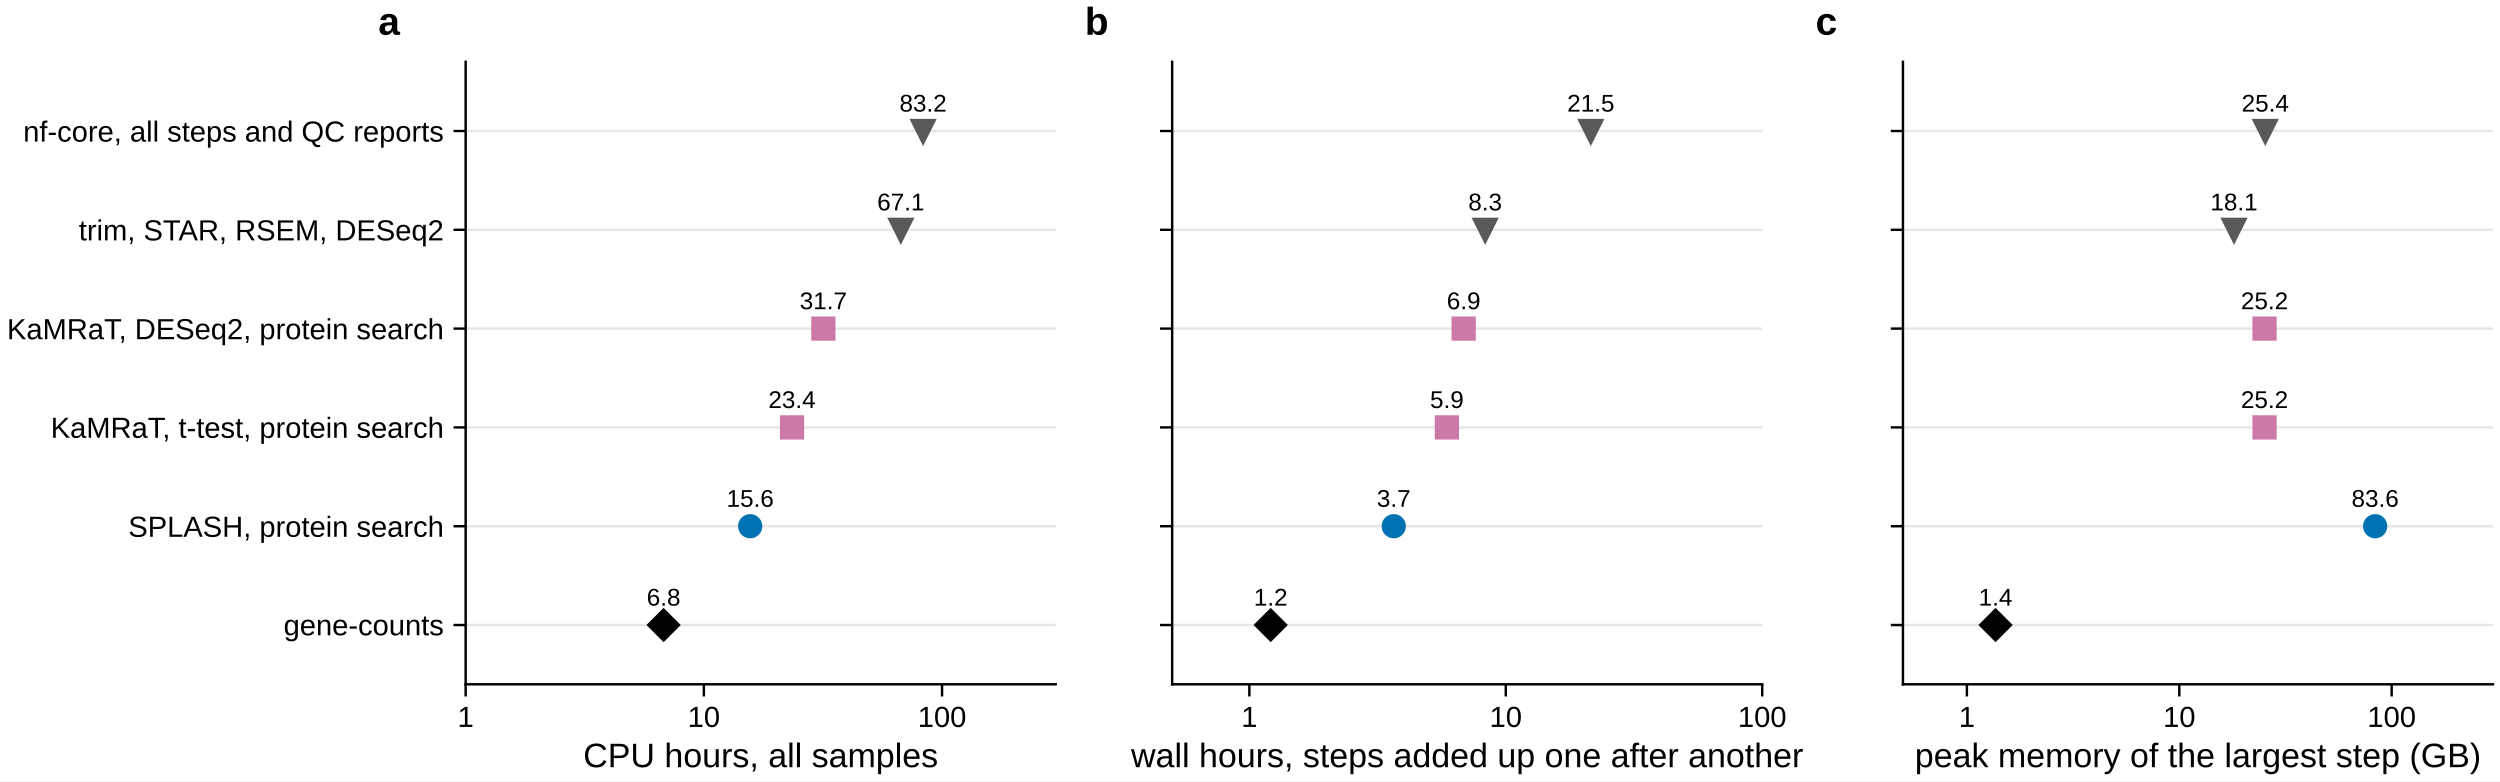
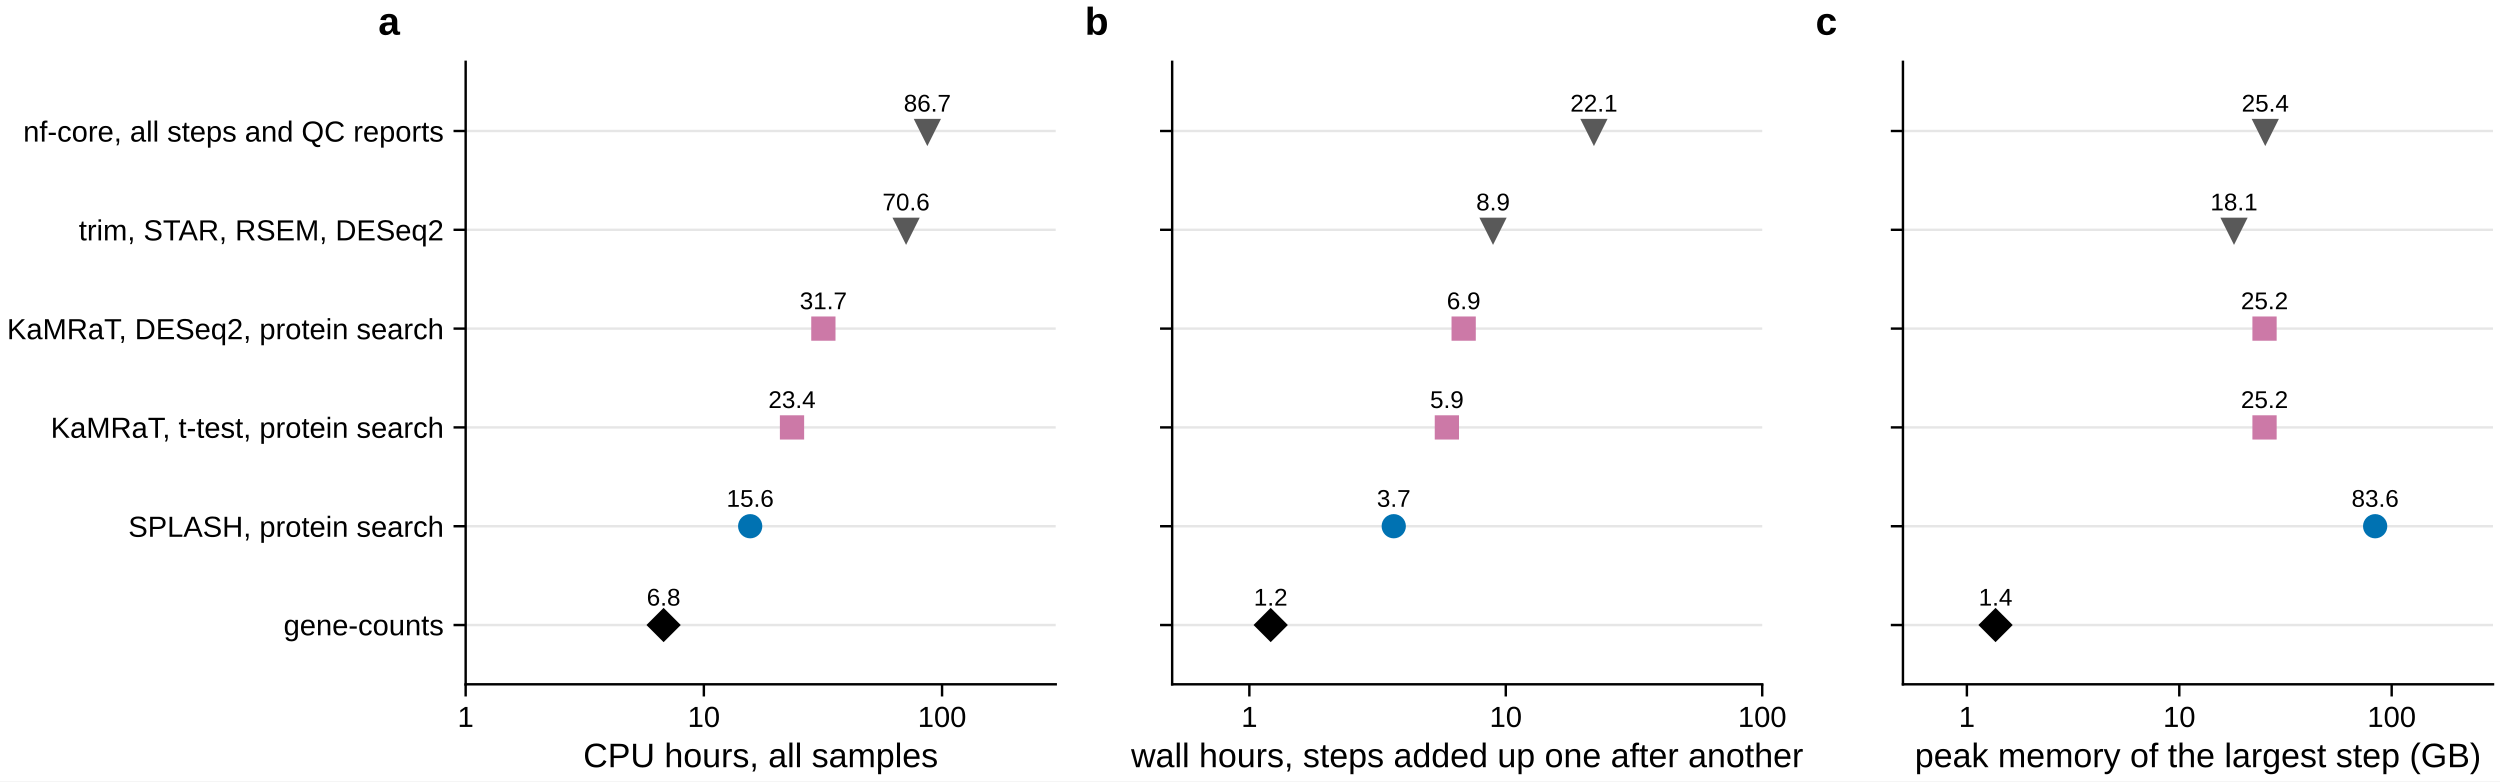
<svg xmlns="http://www.w3.org/2000/svg" xmlns:xlink="http://www.w3.org/1999/xlink" width="515.28pt" height="161.04pt" viewBox="0 0 515.28 161.04" version="1.1">
  <defs>
    <style type="text/css">*{stroke-linejoin: round; stroke-linecap: butt}</style>
  </defs>
  <g id="figure_1">
    <g id="patch_1">
      <path d="M 0 161.04  L 515.28 161.04  L 515.28 0  L 0 0  z " style="fill: #ffffff" />
    </g>
    <g id="axes_1">
      <g id="patch_2">
        <path d="M 95.977 141.043  L 217.596 141.043  L 217.596 12.745  L 95.977 12.745  z " style="fill: #ffffff" />
      </g>
      <g id="line2d_1">
-         <path d="M 95.977 128.824  L 217.596 128.824  " clip-path="url(#pecd62f2a26)" style="fill: none; stroke: #e6e6e6; stroke-width: 0.5; stroke-linecap: square" />
+         <path d="M 95.977 128.824  L 217.596 128.824  " clip-path="url(#pb82ef6b02c)" style="fill: none; stroke: #e6e6e6; stroke-width: 0.5; stroke-linecap: square" />
      </g>
      <g id="line2d_2">
-         <path d="M 95.977 108.46  L 217.596 108.46  " clip-path="url(#pecd62f2a26)" style="fill: none; stroke: #e6e6e6; stroke-width: 0.5; stroke-linecap: square" />
+         <path d="M 95.977 108.46  L 217.596 108.46  " clip-path="url(#pb82ef6b02c)" style="fill: none; stroke: #e6e6e6; stroke-width: 0.5; stroke-linecap: square" />
      </g>
      <g id="line2d_3">
-         <path d="M 95.977 88.095  L 217.596 88.095  " clip-path="url(#pecd62f2a26)" style="fill: none; stroke: #e6e6e6; stroke-width: 0.5; stroke-linecap: square" />
+         <path d="M 95.977 88.095  L 217.596 88.095  " clip-path="url(#pb82ef6b02c)" style="fill: none; stroke: #e6e6e6; stroke-width: 0.5; stroke-linecap: square" />
      </g>
      <g id="line2d_4">
-         <path d="M 95.977 67.73  L 217.596 67.73  " clip-path="url(#pecd62f2a26)" style="fill: none; stroke: #e6e6e6; stroke-width: 0.5; stroke-linecap: square" />
+         <path d="M 95.977 67.73  L 217.596 67.73  " clip-path="url(#pb82ef6b02c)" style="fill: none; stroke: #e6e6e6; stroke-width: 0.5; stroke-linecap: square" />
      </g>
      <g id="line2d_5">
-         <path d="M 95.977 47.365  L 217.596 47.365  " clip-path="url(#pecd62f2a26)" style="fill: none; stroke: #e6e6e6; stroke-width: 0.5; stroke-linecap: square" />
+         <path d="M 95.977 47.365  L 217.596 47.365  " clip-path="url(#pb82ef6b02c)" style="fill: none; stroke: #e6e6e6; stroke-width: 0.5; stroke-linecap: square" />
      </g>
      <g id="line2d_6">
-         <path d="M 95.977 27  L 217.596 27  " clip-path="url(#pecd62f2a26)" style="fill: none; stroke: #e6e6e6; stroke-width: 0.5; stroke-linecap: square" />
+         <path d="M 95.977 27  L 217.596 27  " clip-path="url(#pb82ef6b02c)" style="fill: none; stroke: #e6e6e6; stroke-width: 0.5; stroke-linecap: square" />
      </g>
      <g id="matplotlib.axis_1">
        <g id="xtick_1">
          <g id="line2d_7">
            <defs>
-               <path id="ma69a4f75f7" d="M 0 0  L 0 2.5  " style="stroke: #000000; stroke-width: 0.5" />
+               <path id="m22955e9cd5" d="M 0 0  L 0 2.5  " style="stroke: #000000; stroke-width: 0.5" />
            </defs>
            <g>
-               <use xlink:href="#ma69a4f75f7" x="95.977" y="141.043" style="stroke: #000000; stroke-width: 0.5" />
+               <use xlink:href="#m22955e9cd5" x="95.977" y="141.043" style="stroke: #000000; stroke-width: 0.5" />
            </g>
          </g>
          <g id="text_1">
            <text style="font-size: 6px; font-family: 'Arial', 'Helvetica', 'Liberation Sans', 'DejaVu Sans', sans-serif; text-anchor: middle" x="95.977" y="149.838" transform="rotate(-0 95.97656 149.838)">1</text>
          </g>
        </g>
        <g id="xtick_2">
          <g id="line2d_8">
            <g>
-               <use xlink:href="#ma69a4f75f7" x="145.073" y="141.043" style="stroke: #000000; stroke-width: 0.5" />
+               <use xlink:href="#m22955e9cd5" x="145.073" y="141.043" style="stroke: #000000; stroke-width: 0.5" />
            </g>
          </g>
          <g id="text_2">
            <text style="font-size: 6px; font-family: 'Arial', 'Helvetica', 'Liberation Sans', 'DejaVu Sans', sans-serif; text-anchor: middle" x="145.073" y="149.838" transform="rotate(-0 145.0735 149.838)">10</text>
          </g>
        </g>
        <g id="xtick_3">
          <g id="line2d_9">
            <g>
-               <use xlink:href="#ma69a4f75f7" x="194.17" y="141.043" style="stroke: #000000; stroke-width: 0.5" />
+               <use xlink:href="#m22955e9cd5" x="194.17" y="141.043" style="stroke: #000000; stroke-width: 0.5" />
            </g>
          </g>
          <g id="text_3">
            <text style="font-size: 6px; font-family: 'Arial', 'Helvetica', 'Liberation Sans', 'DejaVu Sans', sans-serif; text-anchor: middle" x="194.17" y="149.838" transform="rotate(-0 194.1704 149.838)">100</text>
          </g>
        </g>
        <g id="text_4">
          <text style="font-size: 7px; font-family: 'Arial', 'Helvetica', 'Liberation Sans', 'DejaVu Sans', sans-serif; text-anchor: middle" x="156.786" y="158.126" transform="rotate(-0 156.7861 158.1262)">CPU hours, all samples</text>
        </g>
      </g>
      <g id="matplotlib.axis_2">
        <g id="ytick_1">
          <g id="line2d_10">
            <defs>
-               <path id="mf854064ed7" d="M 0 0  L -2.5 0  " style="stroke: #000000; stroke-width: 0.5" />
+               <path id="m0c427078a0" d="M 0 0  L -2.5 0  " style="stroke: #000000; stroke-width: 0.5" />
            </defs>
            <g>
-               <use xlink:href="#mf854064ed7" x="95.977" y="128.824" style="stroke: #000000; stroke-width: 0.5" />
+               <use xlink:href="#m0c427078a0" x="95.977" y="128.824" style="stroke: #000000; stroke-width: 0.5" />
            </g>
          </g>
          <g id="text_5">
            <text style="font-size: 6px; font-family: 'Arial', 'Helvetica', 'Liberation Sans', 'DejaVu Sans', sans-serif; text-anchor: end" x="91.477" y="130.937" transform="rotate(-0 91.47656 130.9366)">gene-counts</text>
          </g>
        </g>
        <g id="ytick_2">
          <g id="line2d_11">
            <g>
-               <use xlink:href="#mf854064ed7" x="95.977" y="108.46" style="stroke: #000000; stroke-width: 0.5" />
+               <use xlink:href="#m0c427078a0" x="95.977" y="108.46" style="stroke: #000000; stroke-width: 0.5" />
            </g>
          </g>
          <g id="text_6">
            <text style="font-size: 6px; font-family: 'Arial', 'Helvetica', 'Liberation Sans', 'DejaVu Sans', sans-serif; text-anchor: end" x="91.477" y="110.643" transform="rotate(-0 91.47656 110.6435)">SPLASH, protein search</text>
          </g>
        </g>
        <g id="ytick_3">
          <g id="line2d_12">
            <g>
-               <use xlink:href="#mf854064ed7" x="95.977" y="88.095" style="stroke: #000000; stroke-width: 0.5" />
+               <use xlink:href="#m0c427078a0" x="95.977" y="88.095" style="stroke: #000000; stroke-width: 0.5" />
            </g>
          </g>
          <g id="text_7">
            <text style="font-size: 6px; font-family: 'Arial', 'Helvetica', 'Liberation Sans', 'DejaVu Sans', sans-serif; text-anchor: end" x="91.477" y="90.242" transform="rotate(-0 91.47656 90.24212)">KaMRaT, t-test, protein search</text>
          </g>
        </g>
        <g id="ytick_4">
          <g id="line2d_13">
            <g>
-               <use xlink:href="#mf854064ed7" x="95.977" y="67.73" style="stroke: #000000; stroke-width: 0.5" />
+               <use xlink:href="#m0c427078a0" x="95.977" y="67.73" style="stroke: #000000; stroke-width: 0.5" />
            </g>
          </g>
          <g id="text_8">
            <text style="font-size: 6px; font-family: 'Arial', 'Helvetica', 'Liberation Sans', 'DejaVu Sans', sans-serif; text-anchor: end" x="91.477" y="69.914" transform="rotate(-0 91.47656 69.91388)">KaMRaT, DESeq2, protein search</text>
          </g>
        </g>
        <g id="ytick_5">
          <g id="line2d_14">
            <g>
-               <use xlink:href="#mf854064ed7" x="95.977" y="47.365" style="stroke: #000000; stroke-width: 0.5" />
+               <use xlink:href="#m0c427078a0" x="95.977" y="47.365" style="stroke: #000000; stroke-width: 0.5" />
            </g>
          </g>
          <g id="text_9">
            <text style="font-size: 6px; font-family: 'Arial', 'Helvetica', 'Liberation Sans', 'DejaVu Sans', sans-serif; text-anchor: end" x="91.477" y="49.549" transform="rotate(-0 91.47656 49.54907)">trim, STAR, RSEM, DESeq2</text>
          </g>
        </g>
        <g id="ytick_6">
          <g id="line2d_15">
            <g>
-               <use xlink:href="#mf854064ed7" x="95.977" y="27" style="stroke: #000000; stroke-width: 0.5" />
+               <use xlink:href="#m0c427078a0" x="95.977" y="27" style="stroke: #000000; stroke-width: 0.5" />
            </g>
          </g>
          <g id="text_10">
            <text style="font-size: 6px; font-family: 'Arial', 'Helvetica', 'Liberation Sans', 'DejaVu Sans', sans-serif; text-anchor: end" x="91.477" y="29.186" transform="rotate(-0 91.47656 29.18614)">nf-core, all steps and QC reports</text>
          </g>
        </g>
      </g>
      <g id="line2d_16">
        <defs>
-           <path id="m21eab64fe7" d="M -0 2  L 2 -2  L -2 -2  z " style="stroke: #595959; stroke-linejoin: miter" />
+           <path id="m164f6335e9" d="M -0 2  L 2 -2  L -2 -2  z " style="stroke: #595959; stroke-linejoin: miter" />
        </defs>
-         <g clip-path="url(#pecd62f2a26)">
-           <use xlink:href="#m21eab64fe7" x="190.26" y="27" style="fill: #595959; stroke: #595959; stroke-linejoin: miter" />
+         <g clip-path="url(#pb82ef6b02c)">
+           <use xlink:href="#m164f6335e9" x="191.137" y="27" style="fill: #595959; stroke: #595959; stroke-linejoin: miter" />
        </g>
      </g>
      <g id="line2d_17">
-         <g clip-path="url(#pecd62f2a26)">
-           <use xlink:href="#m21eab64fe7" x="185.671" y="47.365" style="fill: #595959; stroke: #595959; stroke-linejoin: miter" />
+         <g clip-path="url(#pb82ef6b02c)">
+           <use xlink:href="#m164f6335e9" x="186.754" y="47.365" style="fill: #595959; stroke: #595959; stroke-linejoin: miter" />
        </g>
      </g>
      <g id="line2d_18">
        <defs>
-           <path id="mb4aa1e1742" d="M -2 2  L 2 2  L 2 -2  L -2 -2  z " style="stroke: #cc79a7; stroke-linejoin: miter" />
+           <path id="m64da1d2141" d="M -2 2  L 2 2  L 2 -2  L -2 -2  z " style="stroke: #cc79a7; stroke-linejoin: miter" />
        </defs>
-         <g clip-path="url(#pecd62f2a26)">
-           <use xlink:href="#mb4aa1e1742" x="169.707" y="67.73" style="fill: #cc79a7; stroke: #cc79a7; stroke-linejoin: miter" />
+         <g clip-path="url(#pb82ef6b02c)">
+           <use xlink:href="#m64da1d2141" x="169.707" y="67.73" style="fill: #cc79a7; stroke: #cc79a7; stroke-linejoin: miter" />
        </g>
      </g>
      <g id="line2d_19">
-         <g clip-path="url(#pecd62f2a26)">
-           <use xlink:href="#mb4aa1e1742" x="163.243" y="88.095" style="fill: #cc79a7; stroke: #cc79a7; stroke-linejoin: miter" />
+         <g clip-path="url(#pb82ef6b02c)">
+           <use xlink:href="#m64da1d2141" x="163.243" y="88.095" style="fill: #cc79a7; stroke: #cc79a7; stroke-linejoin: miter" />
        </g>
      </g>
      <g id="line2d_20">
        <defs>
-           <path id="mef74294413" d="M 0 2  C 0.53 2 1.039 1.789 1.414 1.414  C 1.789 1.039 2 0.53 2 0  C 2 -0.53 1.789 -1.039 1.414 -1.414  C 1.039 -1.789 0.53 -2 0 -2  C -0.53 -2 -1.039 -1.789 -1.414 -1.414  C -1.789 -1.039 -2 -0.53 -2 0  C -2 0.53 -1.789 1.039 -1.414 1.414  C -1.039 1.789 -0.53 2 0 2  z " style="stroke: #0072b2" />
+           <path id="meb94594c92" d="M 0 2  C 0.53 2 1.039 1.789 1.414 1.414  C 1.789 1.039 2 0.53 2 0  C 2 -0.53 1.789 -1.039 1.414 -1.414  C 1.039 -1.789 0.53 -2 0 -2  C -0.53 -2 -1.039 -1.789 -1.414 -1.414  C -1.789 -1.039 -2 -0.53 -2 0  C -2 0.53 -1.789 1.039 -1.414 1.414  C -1.039 1.789 -0.53 2 0 2  z " style="stroke: #0072b2" />
        </defs>
-         <g clip-path="url(#pecd62f2a26)">
-           <use xlink:href="#mef74294413" x="154.621" y="108.46" style="fill: #0072b2; stroke: #0072b2" />
+         <g clip-path="url(#pb82ef6b02c)">
+           <use xlink:href="#meb94594c92" x="154.621" y="108.46" style="fill: #0072b2; stroke: #0072b2" />
        </g>
      </g>
      <g id="line2d_21">
        <defs>
-           <path id="m1a56aa55d0" d="M -0 2.828  L 2.828 0  L 0 -2.828  L -2.828 -0  z " style="stroke: #000000; stroke-linejoin: miter" />
+           <path id="m2e5f0e1025" d="M -0 2.828  L 2.828 0  L 0 -2.828  L -2.828 -0  z " style="stroke: #000000; stroke-linejoin: miter" />
        </defs>
-         <g clip-path="url(#pecd62f2a26)">
-           <use xlink:href="#m1a56aa55d0" x="136.775" y="128.824" style="stroke: #000000; stroke-linejoin: miter" />
+         <g clip-path="url(#pb82ef6b02c)">
+           <use xlink:href="#m2e5f0e1025" x="136.775" y="128.824" style="stroke: #000000; stroke-linejoin: miter" />
        </g>
      </g>
      <g id="patch_3">
        <path d="M 95.977 141.043  L 95.977 12.745  " style="fill: none; stroke: #000000; stroke-width: 0.5; stroke-linejoin: miter; stroke-linecap: square" />
      </g>
      <g id="patch_4">
        <path d="M 95.977 141.043  L 217.596 141.043  " style="fill: none; stroke: #000000; stroke-width: 0.5; stroke-linejoin: miter; stroke-linecap: square" />
      </g>
      <g id="text_11">
-         <text style="font-size: 5px; font-family: 'Arial', 'Helvetica', 'Liberation Sans', 'DejaVu Sans', sans-serif; text-anchor: middle" x="190.26" y="23" transform="rotate(-0 190.2597 23.00036)">83.2</text>
+         <text style="font-size: 5px; font-family: 'Arial', 'Helvetica', 'Liberation Sans', 'DejaVu Sans', sans-serif; text-anchor: middle" x="191.137" y="23" transform="rotate(-0 191.1374 23.00036)">86.7</text>
      </g>
      <g id="text_12">
-         <text style="font-size: 5px; font-family: 'Arial', 'Helvetica', 'Liberation Sans', 'DejaVu Sans', sans-serif; text-anchor: middle" x="185.671" y="43.365" transform="rotate(-0 185.6705 43.36517)">67.1</text>
+         <text style="font-size: 5px; font-family: 'Arial', 'Helvetica', 'Liberation Sans', 'DejaVu Sans', sans-serif; text-anchor: middle" x="186.754" y="43.365" transform="rotate(-0 186.7538 43.36517)">70.6</text>
      </g>
      <g id="text_13">
        <text style="font-size: 5px; font-family: 'Arial', 'Helvetica', 'Liberation Sans', 'DejaVu Sans', sans-serif; text-anchor: middle" x="169.707" y="63.73" transform="rotate(-0 169.7071 63.72997)">31.7</text>
      </g>
      <g id="text_14">
        <text style="font-size: 5px; font-family: 'Arial', 'Helvetica', 'Liberation Sans', 'DejaVu Sans', sans-serif; text-anchor: middle" x="163.243" y="84.095" transform="rotate(-0 163.243 84.09478)">23.4</text>
      </g>
      <g id="text_15">
        <text style="font-size: 5px; font-family: 'Arial', 'Helvetica', 'Liberation Sans', 'DejaVu Sans', sans-serif; text-anchor: middle" x="154.621" y="104.46" transform="rotate(-0 154.6213 104.4596)">15.6</text>
      </g>
      <g id="text_16">
        <text style="font-size: 5px; font-family: 'Arial', 'Helvetica', 'Liberation Sans', 'DejaVu Sans', sans-serif; text-anchor: middle" x="136.775" y="124.824" transform="rotate(-0 136.7747 124.8244)">6.8</text>
      </g>
      <g id="text_17">
        <text style="font-weight: 700; font-size: 8px; font-family: 'Arial', 'Helvetica', 'Liberation Sans', 'DejaVu Sans', sans-serif; text-anchor: start" x="77.977" y="7.166" transform="rotate(-0 77.97656 7.16625)">a</text>
      </g>
    </g>
    <g id="axes_2">
      <g id="patch_5">
        <path d="M 241.596 141.043  L 363.215 141.043  L 363.215 12.745  L 241.596 12.745  z " style="fill: #ffffff" />
      </g>
      <g id="line2d_22">
-         <path d="M 241.596 128.824  L 363.215 128.824  " clip-path="url(#p7e6eebbf0a)" style="fill: none; stroke: #e6e6e6; stroke-width: 0.5; stroke-linecap: square" />
+         <path d="M 241.596 128.824  L 363.215 128.824  " clip-path="url(#pa3ef23b818)" style="fill: none; stroke: #e6e6e6; stroke-width: 0.5; stroke-linecap: square" />
      </g>
      <g id="line2d_23">
-         <path d="M 241.596 108.46  L 363.215 108.46  " clip-path="url(#p7e6eebbf0a)" style="fill: none; stroke: #e6e6e6; stroke-width: 0.5; stroke-linecap: square" />
+         <path d="M 241.596 108.46  L 363.215 108.46  " clip-path="url(#pa3ef23b818)" style="fill: none; stroke: #e6e6e6; stroke-width: 0.5; stroke-linecap: square" />
      </g>
      <g id="line2d_24">
-         <path d="M 241.596 88.095  L 363.215 88.095  " clip-path="url(#p7e6eebbf0a)" style="fill: none; stroke: #e6e6e6; stroke-width: 0.5; stroke-linecap: square" />
+         <path d="M 241.596 88.095  L 363.215 88.095  " clip-path="url(#pa3ef23b818)" style="fill: none; stroke: #e6e6e6; stroke-width: 0.5; stroke-linecap: square" />
      </g>
      <g id="line2d_25">
-         <path d="M 241.596 67.73  L 363.215 67.73  " clip-path="url(#p7e6eebbf0a)" style="fill: none; stroke: #e6e6e6; stroke-width: 0.5; stroke-linecap: square" />
+         <path d="M 241.596 67.73  L 363.215 67.73  " clip-path="url(#pa3ef23b818)" style="fill: none; stroke: #e6e6e6; stroke-width: 0.5; stroke-linecap: square" />
      </g>
      <g id="line2d_26">
-         <path d="M 241.596 47.365  L 363.215 47.365  " clip-path="url(#p7e6eebbf0a)" style="fill: none; stroke: #e6e6e6; stroke-width: 0.5; stroke-linecap: square" />
+         <path d="M 241.596 47.365  L 363.215 47.365  " clip-path="url(#pa3ef23b818)" style="fill: none; stroke: #e6e6e6; stroke-width: 0.5; stroke-linecap: square" />
      </g>
      <g id="line2d_27">
-         <path d="M 241.596 27  L 363.215 27  " clip-path="url(#p7e6eebbf0a)" style="fill: none; stroke: #e6e6e6; stroke-width: 0.5; stroke-linecap: square" />
+         <path d="M 241.596 27  L 363.215 27  " clip-path="url(#pa3ef23b818)" style="fill: none; stroke: #e6e6e6; stroke-width: 0.5; stroke-linecap: square" />
      </g>
      <g id="matplotlib.axis_3">
        <g id="xtick_4">
          <g id="line2d_28">
            <g>
-               <use xlink:href="#ma69a4f75f7" x="257.507" y="141.043" style="stroke: #000000; stroke-width: 0.5" />
+               <use xlink:href="#m22955e9cd5" x="257.507" y="141.043" style="stroke: #000000; stroke-width: 0.5" />
            </g>
          </g>
          <g id="text_18">
            <text style="font-size: 6px; font-family: 'Arial', 'Helvetica', 'Liberation Sans', 'DejaVu Sans', sans-serif; text-anchor: middle" x="257.507" y="149.838" transform="rotate(-0 257.5068 149.838)">1</text>
          </g>
        </g>
        <g id="xtick_5">
          <g id="line2d_29">
            <g>
-               <use xlink:href="#ma69a4f75f7" x="310.361" y="141.043" style="stroke: #000000; stroke-width: 0.5" />
+               <use xlink:href="#m22955e9cd5" x="310.361" y="141.043" style="stroke: #000000; stroke-width: 0.5" />
            </g>
          </g>
          <g id="text_19">
            <text style="font-size: 6px; font-family: 'Arial', 'Helvetica', 'Liberation Sans', 'DejaVu Sans', sans-serif; text-anchor: middle" x="310.361" y="149.838" transform="rotate(-0 310.361 149.838)">10</text>
          </g>
        </g>
        <g id="xtick_6">
          <g id="line2d_30">
            <g>
-               <use xlink:href="#ma69a4f75f7" x="363.215" y="141.043" style="stroke: #000000; stroke-width: 0.5" />
+               <use xlink:href="#m22955e9cd5" x="363.215" y="141.043" style="stroke: #000000; stroke-width: 0.5" />
            </g>
          </g>
          <g id="text_20">
            <text style="font-size: 6px; font-family: 'Arial', 'Helvetica', 'Liberation Sans', 'DejaVu Sans', sans-serif; text-anchor: middle" x="363.215" y="149.838" transform="rotate(-0 363.2151 149.838)">100</text>
          </g>
        </g>
        <g id="text_21">
          <text style="font-size: 7px; font-family: 'Arial', 'Helvetica', 'Liberation Sans', 'DejaVu Sans', sans-serif; text-anchor: middle" x="302.406" y="158.126" transform="rotate(-0 302.4056 158.1262)">wall hours, steps added up one after another</text>
        </g>
      </g>
      <g id="matplotlib.axis_4">
        <g id="ytick_7">
          <g id="line2d_31">
            <g>
-               <use xlink:href="#mf854064ed7" x="241.596" y="128.824" style="stroke: #000000; stroke-width: 0.5" />
+               <use xlink:href="#m0c427078a0" x="241.596" y="128.824" style="stroke: #000000; stroke-width: 0.5" />
            </g>
          </g>
        </g>
        <g id="ytick_8">
          <g id="line2d_32">
            <g>
-               <use xlink:href="#mf854064ed7" x="241.596" y="108.46" style="stroke: #000000; stroke-width: 0.5" />
+               <use xlink:href="#m0c427078a0" x="241.596" y="108.46" style="stroke: #000000; stroke-width: 0.5" />
            </g>
          </g>
        </g>
        <g id="ytick_9">
          <g id="line2d_33">
            <g>
-               <use xlink:href="#mf854064ed7" x="241.596" y="88.095" style="stroke: #000000; stroke-width: 0.5" />
+               <use xlink:href="#m0c427078a0" x="241.596" y="88.095" style="stroke: #000000; stroke-width: 0.5" />
            </g>
          </g>
        </g>
        <g id="ytick_10">
          <g id="line2d_34">
            <g>
-               <use xlink:href="#mf854064ed7" x="241.596" y="67.73" style="stroke: #000000; stroke-width: 0.5" />
+               <use xlink:href="#m0c427078a0" x="241.596" y="67.73" style="stroke: #000000; stroke-width: 0.5" />
            </g>
          </g>
        </g>
        <g id="ytick_11">
          <g id="line2d_35">
            <g>
-               <use xlink:href="#mf854064ed7" x="241.596" y="47.365" style="stroke: #000000; stroke-width: 0.5" />
+               <use xlink:href="#m0c427078a0" x="241.596" y="47.365" style="stroke: #000000; stroke-width: 0.5" />
            </g>
          </g>
        </g>
        <g id="ytick_12">
          <g id="line2d_36">
            <g>
-               <use xlink:href="#mf854064ed7" x="241.596" y="27" style="stroke: #000000; stroke-width: 0.5" />
+               <use xlink:href="#m0c427078a0" x="241.596" y="27" style="stroke: #000000; stroke-width: 0.5" />
            </g>
          </g>
        </g>
      </g>
      <g id="line2d_37">
-         <g clip-path="url(#p7e6eebbf0a)">
-           <use xlink:href="#m21eab64fe7" x="327.886" y="27" style="fill: #595959; stroke: #595959; stroke-linejoin: miter" />
+         <g clip-path="url(#pa3ef23b818)">
+           <use xlink:href="#m164f6335e9" x="328.529" y="27" style="fill: #595959; stroke: #595959; stroke-linejoin: miter" />
        </g>
      </g>
      <g id="line2d_38">
-         <g clip-path="url(#p7e6eebbf0a)">
-           <use xlink:href="#m21eab64fe7" x="306.108" y="47.365" style="fill: #595959; stroke: #595959; stroke-linejoin: miter" />
+         <g clip-path="url(#pa3ef23b818)">
+           <use xlink:href="#m164f6335e9" x="307.732" y="47.365" style="fill: #595959; stroke: #595959; stroke-linejoin: miter" />
        </g>
      </g>
      <g id="line2d_39">
-         <g clip-path="url(#p7e6eebbf0a)">
-           <use xlink:href="#mb4aa1e1742" x="301.679" y="67.73" style="fill: #cc79a7; stroke: #cc79a7; stroke-linejoin: miter" />
+         <g clip-path="url(#pa3ef23b818)">
+           <use xlink:href="#m64da1d2141" x="301.679" y="67.73" style="fill: #cc79a7; stroke: #cc79a7; stroke-linejoin: miter" />
        </g>
      </g>
      <g id="line2d_40">
-         <g clip-path="url(#p7e6eebbf0a)">
-           <use xlink:href="#mb4aa1e1742" x="298.218" y="88.095" style="fill: #cc79a7; stroke: #cc79a7; stroke-linejoin: miter" />
+         <g clip-path="url(#pa3ef23b818)">
+           <use xlink:href="#m64da1d2141" x="298.218" y="88.095" style="fill: #cc79a7; stroke: #cc79a7; stroke-linejoin: miter" />
        </g>
      </g>
      <g id="line2d_41">
-         <g clip-path="url(#p7e6eebbf0a)">
-           <use xlink:href="#mef74294413" x="287.269" y="108.46" style="fill: #0072b2; stroke: #0072b2" />
+         <g clip-path="url(#pa3ef23b818)">
+           <use xlink:href="#meb94594c92" x="287.269" y="108.46" style="fill: #0072b2; stroke: #0072b2" />
        </g>
      </g>
      <g id="line2d_42">
-         <g clip-path="url(#p7e6eebbf0a)">
-           <use xlink:href="#m1a56aa55d0" x="261.905" y="128.824" style="stroke: #000000; stroke-linejoin: miter" />
+         <g clip-path="url(#pa3ef23b818)">
+           <use xlink:href="#m2e5f0e1025" x="261.905" y="128.824" style="stroke: #000000; stroke-linejoin: miter" />
        </g>
      </g>
      <g id="patch_6">
        <path d="M 241.596 141.043  L 241.596 12.745  " style="fill: none; stroke: #000000; stroke-width: 0.5; stroke-linejoin: miter; stroke-linecap: square" />
      </g>
      <g id="patch_7">
        <path d="M 241.596 141.043  L 363.215 141.043  " style="fill: none; stroke: #000000; stroke-width: 0.5; stroke-linejoin: miter; stroke-linecap: square" />
      </g>
      <g id="text_22">
-         <text style="font-size: 5px; font-family: 'Arial', 'Helvetica', 'Liberation Sans', 'DejaVu Sans', sans-serif; text-anchor: middle" x="327.886" y="23" transform="rotate(-0 327.8864 23.00036)">21.5</text>
+         <text style="font-size: 5px; font-family: 'Arial', 'Helvetica', 'Liberation Sans', 'DejaVu Sans', sans-serif; text-anchor: middle" x="328.529" y="23" transform="rotate(-0 328.5286 23.00036)">22.1</text>
      </g>
      <g id="text_23">
-         <text style="font-size: 5px; font-family: 'Arial', 'Helvetica', 'Liberation Sans', 'DejaVu Sans', sans-serif; text-anchor: middle" x="306.108" y="43.365" transform="rotate(-0 306.1085 43.36517)">8.3</text>
+         <text style="font-size: 5px; font-family: 'Arial', 'Helvetica', 'Liberation Sans', 'DejaVu Sans', sans-serif; text-anchor: middle" x="307.732" y="43.365" transform="rotate(-0 307.7315 43.36517)">8.9</text>
      </g>
      <g id="text_24">
        <text style="font-size: 5px; font-family: 'Arial', 'Helvetica', 'Liberation Sans', 'DejaVu Sans', sans-serif; text-anchor: middle" x="301.679" y="63.73" transform="rotate(-0 301.6791 63.72997)">6.9</text>
      </g>
      <g id="text_25">
        <text style="font-size: 5px; font-family: 'Arial', 'Helvetica', 'Liberation Sans', 'DejaVu Sans', sans-serif; text-anchor: middle" x="298.218" y="84.095" transform="rotate(-0 298.2175 84.09478)">5.9</text>
      </g>
      <g id="text_26">
        <text style="font-size: 5px; font-family: 'Arial', 'Helvetica', 'Liberation Sans', 'DejaVu Sans', sans-serif; text-anchor: middle" x="287.269" y="104.46" transform="rotate(-0 287.2689 104.4596)">3.7</text>
      </g>
      <g id="text_27">
        <text style="font-size: 5px; font-family: 'Arial', 'Helvetica', 'Liberation Sans', 'DejaVu Sans', sans-serif; text-anchor: middle" x="261.905" y="124.824" transform="rotate(-0 261.9054 124.8244)">1.2</text>
      </g>
      <g id="text_28">
        <text style="font-weight: 700; font-size: 8px; font-family: 'Arial', 'Helvetica', 'Liberation Sans', 'DejaVu Sans', sans-serif; text-anchor: start" x="223.596" y="7.166" transform="rotate(-0 223.5961 7.16625)">b</text>
      </g>
    </g>
    <g id="axes_3">
      <g id="patch_8">
        <path d="M 392.22 141.043  L 513.84 141.043  L 513.84 12.745  L 392.22 12.745  z " style="fill: #ffffff" />
      </g>
      <g id="line2d_43">
-         <path d="M 392.22 128.824  L 513.84 128.824  " clip-path="url(#pfade5c32b2)" style="fill: none; stroke: #e6e6e6; stroke-width: 0.5; stroke-linecap: square" />
+         <path d="M 392.22 128.824  L 513.84 128.824  " clip-path="url(#p1162b896c3)" style="fill: none; stroke: #e6e6e6; stroke-width: 0.5; stroke-linecap: square" />
      </g>
      <g id="line2d_44">
-         <path d="M 392.22 108.46  L 513.84 108.46  " clip-path="url(#pfade5c32b2)" style="fill: none; stroke: #e6e6e6; stroke-width: 0.5; stroke-linecap: square" />
+         <path d="M 392.22 108.46  L 513.84 108.46  " clip-path="url(#p1162b896c3)" style="fill: none; stroke: #e6e6e6; stroke-width: 0.5; stroke-linecap: square" />
      </g>
      <g id="line2d_45">
-         <path d="M 392.22 88.095  L 513.84 88.095  " clip-path="url(#pfade5c32b2)" style="fill: none; stroke: #e6e6e6; stroke-width: 0.5; stroke-linecap: square" />
+         <path d="M 392.22 88.095  L 513.84 88.095  " clip-path="url(#p1162b896c3)" style="fill: none; stroke: #e6e6e6; stroke-width: 0.5; stroke-linecap: square" />
      </g>
      <g id="line2d_46">
-         <path d="M 392.22 67.73  L 513.84 67.73  " clip-path="url(#pfade5c32b2)" style="fill: none; stroke: #e6e6e6; stroke-width: 0.5; stroke-linecap: square" />
+         <path d="M 392.22 67.73  L 513.84 67.73  " clip-path="url(#p1162b896c3)" style="fill: none; stroke: #e6e6e6; stroke-width: 0.5; stroke-linecap: square" />
      </g>
      <g id="line2d_47">
-         <path d="M 392.22 47.365  L 513.84 47.365  " clip-path="url(#pfade5c32b2)" style="fill: none; stroke: #e6e6e6; stroke-width: 0.5; stroke-linecap: square" />
+         <path d="M 392.22 47.365  L 513.84 47.365  " clip-path="url(#p1162b896c3)" style="fill: none; stroke: #e6e6e6; stroke-width: 0.5; stroke-linecap: square" />
      </g>
      <g id="line2d_48">
-         <path d="M 392.22 27  L 513.84 27  " clip-path="url(#pfade5c32b2)" style="fill: none; stroke: #e6e6e6; stroke-width: 0.5; stroke-linecap: square" />
+         <path d="M 392.22 27  L 513.84 27  " clip-path="url(#p1162b896c3)" style="fill: none; stroke: #e6e6e6; stroke-width: 0.5; stroke-linecap: square" />
      </g>
      <g id="matplotlib.axis_5">
        <g id="xtick_7">
          <g id="line2d_49">
            <g>
-               <use xlink:href="#ma69a4f75f7" x="405.399" y="141.043" style="stroke: #000000; stroke-width: 0.5" />
+               <use xlink:href="#m22955e9cd5" x="405.399" y="141.043" style="stroke: #000000; stroke-width: 0.5" />
            </g>
          </g>
          <g id="text_29">
            <text style="font-size: 6px; font-family: 'Arial', 'Helvetica', 'Liberation Sans', 'DejaVu Sans', sans-serif; text-anchor: middle" x="405.399" y="149.838" transform="rotate(-0 405.3987 149.838)">1</text>
          </g>
        </g>
        <g id="xtick_8">
          <g id="line2d_50">
            <g>
-               <use xlink:href="#ma69a4f75f7" x="449.176" y="141.043" style="stroke: #000000; stroke-width: 0.5" />
+               <use xlink:href="#m22955e9cd5" x="449.176" y="141.043" style="stroke: #000000; stroke-width: 0.5" />
            </g>
          </g>
          <g id="text_30">
            <text style="font-size: 6px; font-family: 'Arial', 'Helvetica', 'Liberation Sans', 'DejaVu Sans', sans-serif; text-anchor: middle" x="449.176" y="149.838" transform="rotate(-0 449.1756 149.838)">10</text>
          </g>
        </g>
        <g id="xtick_9">
          <g id="line2d_51">
            <g>
-               <use xlink:href="#ma69a4f75f7" x="492.953" y="141.043" style="stroke: #000000; stroke-width: 0.5" />
+               <use xlink:href="#m22955e9cd5" x="492.953" y="141.043" style="stroke: #000000; stroke-width: 0.5" />
            </g>
          </g>
          <g id="text_31">
            <text style="font-size: 6px; font-family: 'Arial', 'Helvetica', 'Liberation Sans', 'DejaVu Sans', sans-serif; text-anchor: middle" x="492.953" y="149.838" transform="rotate(-0 492.9526 149.838)">100</text>
          </g>
        </g>
        <g id="text_32">
          <text style="font-size: 7px; font-family: 'Arial', 'Helvetica', 'Liberation Sans', 'DejaVu Sans', sans-serif; text-anchor: middle" x="453.03" y="158.126" transform="rotate(-0 453.03 158.1262)">peak memory of the largest step (GB)</text>
        </g>
      </g>
      <g id="matplotlib.axis_6">
        <g id="ytick_13">
          <g id="line2d_52">
            <g>
-               <use xlink:href="#mf854064ed7" x="392.22" y="128.824" style="stroke: #000000; stroke-width: 0.5" />
+               <use xlink:href="#m0c427078a0" x="392.22" y="128.824" style="stroke: #000000; stroke-width: 0.5" />
            </g>
          </g>
        </g>
        <g id="ytick_14">
          <g id="line2d_53">
            <g>
-               <use xlink:href="#mf854064ed7" x="392.22" y="108.46" style="stroke: #000000; stroke-width: 0.5" />
+               <use xlink:href="#m0c427078a0" x="392.22" y="108.46" style="stroke: #000000; stroke-width: 0.5" />
            </g>
          </g>
        </g>
        <g id="ytick_15">
          <g id="line2d_54">
            <g>
-               <use xlink:href="#mf854064ed7" x="392.22" y="88.095" style="stroke: #000000; stroke-width: 0.5" />
+               <use xlink:href="#m0c427078a0" x="392.22" y="88.095" style="stroke: #000000; stroke-width: 0.5" />
            </g>
          </g>
        </g>
        <g id="ytick_16">
          <g id="line2d_55">
            <g>
-               <use xlink:href="#mf854064ed7" x="392.22" y="67.73" style="stroke: #000000; stroke-width: 0.5" />
+               <use xlink:href="#m0c427078a0" x="392.22" y="67.73" style="stroke: #000000; stroke-width: 0.5" />
            </g>
          </g>
        </g>
        <g id="ytick_17">
          <g id="line2d_56">
            <g>
-               <use xlink:href="#mf854064ed7" x="392.22" y="47.365" style="stroke: #000000; stroke-width: 0.5" />
+               <use xlink:href="#m0c427078a0" x="392.22" y="47.365" style="stroke: #000000; stroke-width: 0.5" />
            </g>
          </g>
        </g>
        <g id="ytick_18">
          <g id="line2d_57">
            <g>
-               <use xlink:href="#mf854064ed7" x="392.22" y="27" style="stroke: #000000; stroke-width: 0.5" />
+               <use xlink:href="#m0c427078a0" x="392.22" y="27" style="stroke: #000000; stroke-width: 0.5" />
            </g>
          </g>
        </g>
      </g>
      <g id="line2d_58">
-         <g clip-path="url(#pfade5c32b2)">
-           <use xlink:href="#m21eab64fe7" x="466.898" y="27" style="fill: #595959; stroke: #595959; stroke-linejoin: miter" />
+         <g clip-path="url(#p1162b896c3)">
+           <use xlink:href="#m164f6335e9" x="466.898" y="27" style="fill: #595959; stroke: #595959; stroke-linejoin: miter" />
        </g>
      </g>
      <g id="line2d_59">
-         <g clip-path="url(#pfade5c32b2)">
-           <use xlink:href="#m21eab64fe7" x="460.456" y="47.365" style="fill: #595959; stroke: #595959; stroke-linejoin: miter" />
+         <g clip-path="url(#p1162b896c3)">
+           <use xlink:href="#m164f6335e9" x="460.456" y="47.365" style="fill: #595959; stroke: #595959; stroke-linejoin: miter" />
        </g>
      </g>
      <g id="line2d_60">
-         <g clip-path="url(#pfade5c32b2)">
-           <use xlink:href="#mb4aa1e1742" x="466.748" y="67.73" style="fill: #cc79a7; stroke: #cc79a7; stroke-linejoin: miter" />
+         <g clip-path="url(#p1162b896c3)">
+           <use xlink:href="#m64da1d2141" x="466.748" y="67.73" style="fill: #cc79a7; stroke: #cc79a7; stroke-linejoin: miter" />
        </g>
      </g>
      <g id="line2d_61">
-         <g clip-path="url(#pfade5c32b2)">
-           <use xlink:href="#mb4aa1e1742" x="466.748" y="88.095" style="fill: #cc79a7; stroke: #cc79a7; stroke-linejoin: miter" />
+         <g clip-path="url(#p1162b896c3)">
+           <use xlink:href="#m64da1d2141" x="466.748" y="88.095" style="fill: #cc79a7; stroke: #cc79a7; stroke-linejoin: miter" />
        </g>
      </g>
      <g id="line2d_62">
-         <g clip-path="url(#pfade5c32b2)">
-           <use xlink:href="#mef74294413" x="489.547" y="108.46" style="fill: #0072b2; stroke: #0072b2" />
+         <g clip-path="url(#p1162b896c3)">
+           <use xlink:href="#meb94594c92" x="489.547" y="108.46" style="fill: #0072b2; stroke: #0072b2" />
        </g>
      </g>
      <g id="line2d_63">
-         <g clip-path="url(#pfade5c32b2)">
-           <use xlink:href="#m1a56aa55d0" x="411.304" y="128.824" style="stroke: #000000; stroke-linejoin: miter" />
+         <g clip-path="url(#p1162b896c3)">
+           <use xlink:href="#m2e5f0e1025" x="411.304" y="128.824" style="stroke: #000000; stroke-linejoin: miter" />
        </g>
      </g>
      <g id="patch_9">
        <path d="M 392.22 141.043  L 392.22 12.745  " style="fill: none; stroke: #000000; stroke-width: 0.5; stroke-linejoin: miter; stroke-linecap: square" />
      </g>
      <g id="patch_10">
        <path d="M 392.22 141.043  L 513.84 141.043  " style="fill: none; stroke: #000000; stroke-width: 0.5; stroke-linejoin: miter; stroke-linecap: square" />
      </g>
      <g id="text_33">
        <text style="font-size: 5px; font-family: 'Arial', 'Helvetica', 'Liberation Sans', 'DejaVu Sans', sans-serif; text-anchor: middle" x="466.898" y="23" transform="rotate(-0 466.898 23.00036)">25.4</text>
      </g>
      <g id="text_34">
        <text style="font-size: 5px; font-family: 'Arial', 'Helvetica', 'Liberation Sans', 'DejaVu Sans', sans-serif; text-anchor: middle" x="460.456" y="43.365" transform="rotate(-0 460.456 43.36517)">18.1</text>
      </g>
      <g id="text_35">
        <text style="font-size: 5px; font-family: 'Arial', 'Helvetica', 'Liberation Sans', 'DejaVu Sans', sans-serif; text-anchor: middle" x="466.748" y="63.73" transform="rotate(-0 466.7477 63.72997)">25.2</text>
      </g>
      <g id="text_36">
        <text style="font-size: 5px; font-family: 'Arial', 'Helvetica', 'Liberation Sans', 'DejaVu Sans', sans-serif; text-anchor: middle" x="466.748" y="84.095" transform="rotate(-0 466.7477 84.09478)">25.2</text>
      </g>
      <g id="text_37">
        <text style="font-size: 5px; font-family: 'Arial', 'Helvetica', 'Liberation Sans', 'DejaVu Sans', sans-serif; text-anchor: middle" x="489.547" y="104.46" transform="rotate(-0 489.547 104.4596)">83.6</text>
      </g>
      <g id="text_38">
        <text style="font-size: 5px; font-family: 'Arial', 'Helvetica', 'Liberation Sans', 'DejaVu Sans', sans-serif; text-anchor: middle" x="411.304" y="124.824" transform="rotate(-0 411.3044 124.8244)">1.4</text>
      </g>
      <g id="text_39">
        <text style="font-weight: 700; font-size: 8px; font-family: 'Arial', 'Helvetica', 'Liberation Sans', 'DejaVu Sans', sans-serif; text-anchor: start" x="374.22" y="7.166" transform="rotate(-0 374.2205 7.16625)">c</text>
      </g>
    </g>
  </g>
  <defs>
-     <clipPath id="pecd62f2a26">
+     <clipPath id="pb82ef6b02c">
      <rect x="95.977" y="12.745" width="121.619" height="128.298" />
    </clipPath>
-     <clipPath id="p7e6eebbf0a">
+     <clipPath id="pa3ef23b818">
      <rect x="241.596" y="12.745" width="121.619" height="128.298" />
    </clipPath>
-     <clipPath id="pfade5c32b2">
+     <clipPath id="p1162b896c3">
      <rect x="392.22" y="12.745" width="121.619" height="128.298" />
    </clipPath>
  </defs>
</svg>
